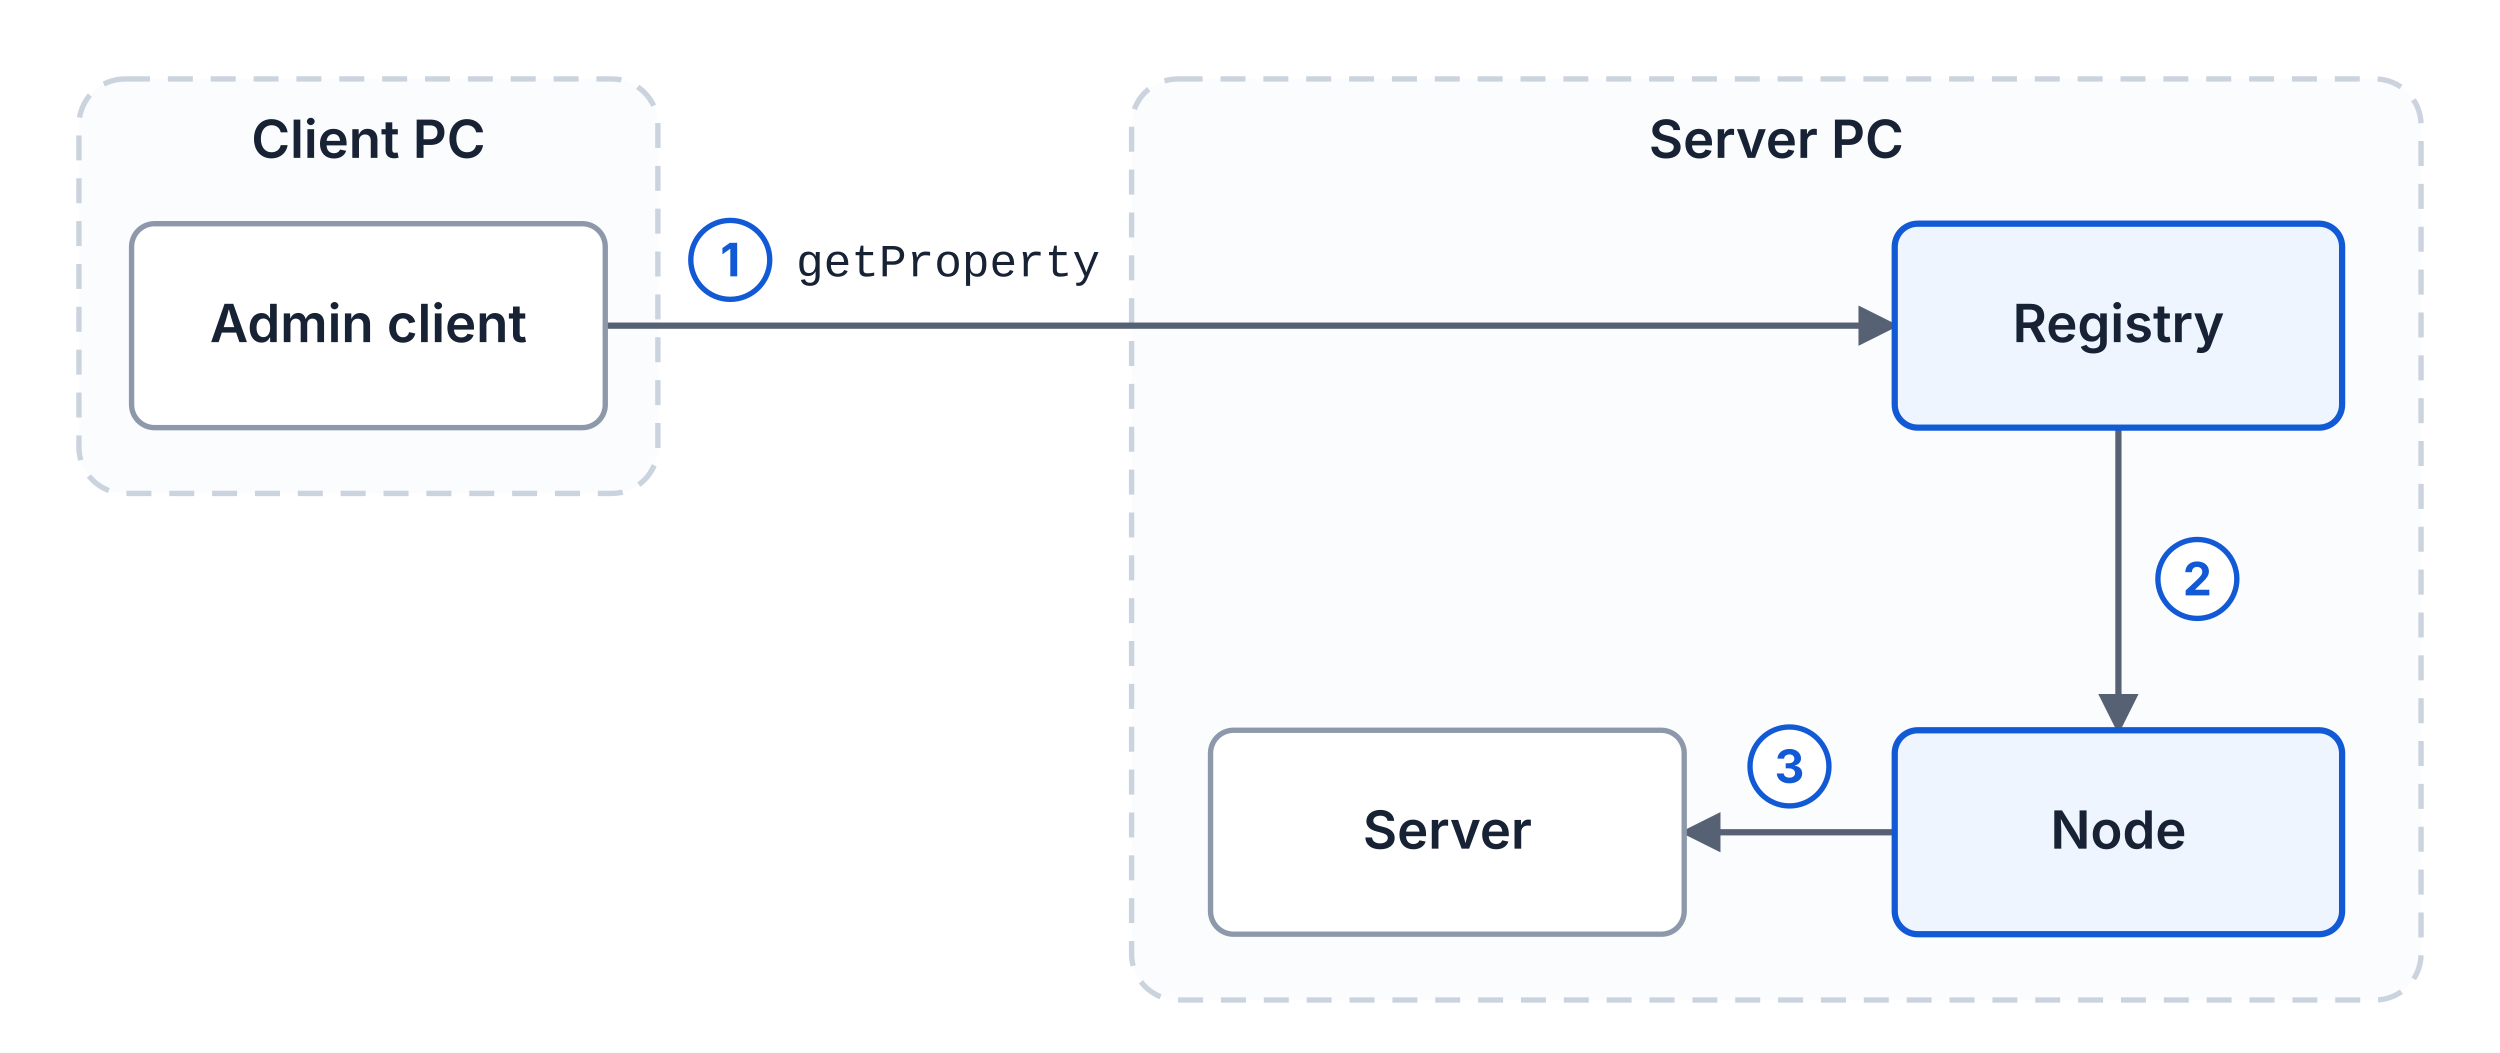
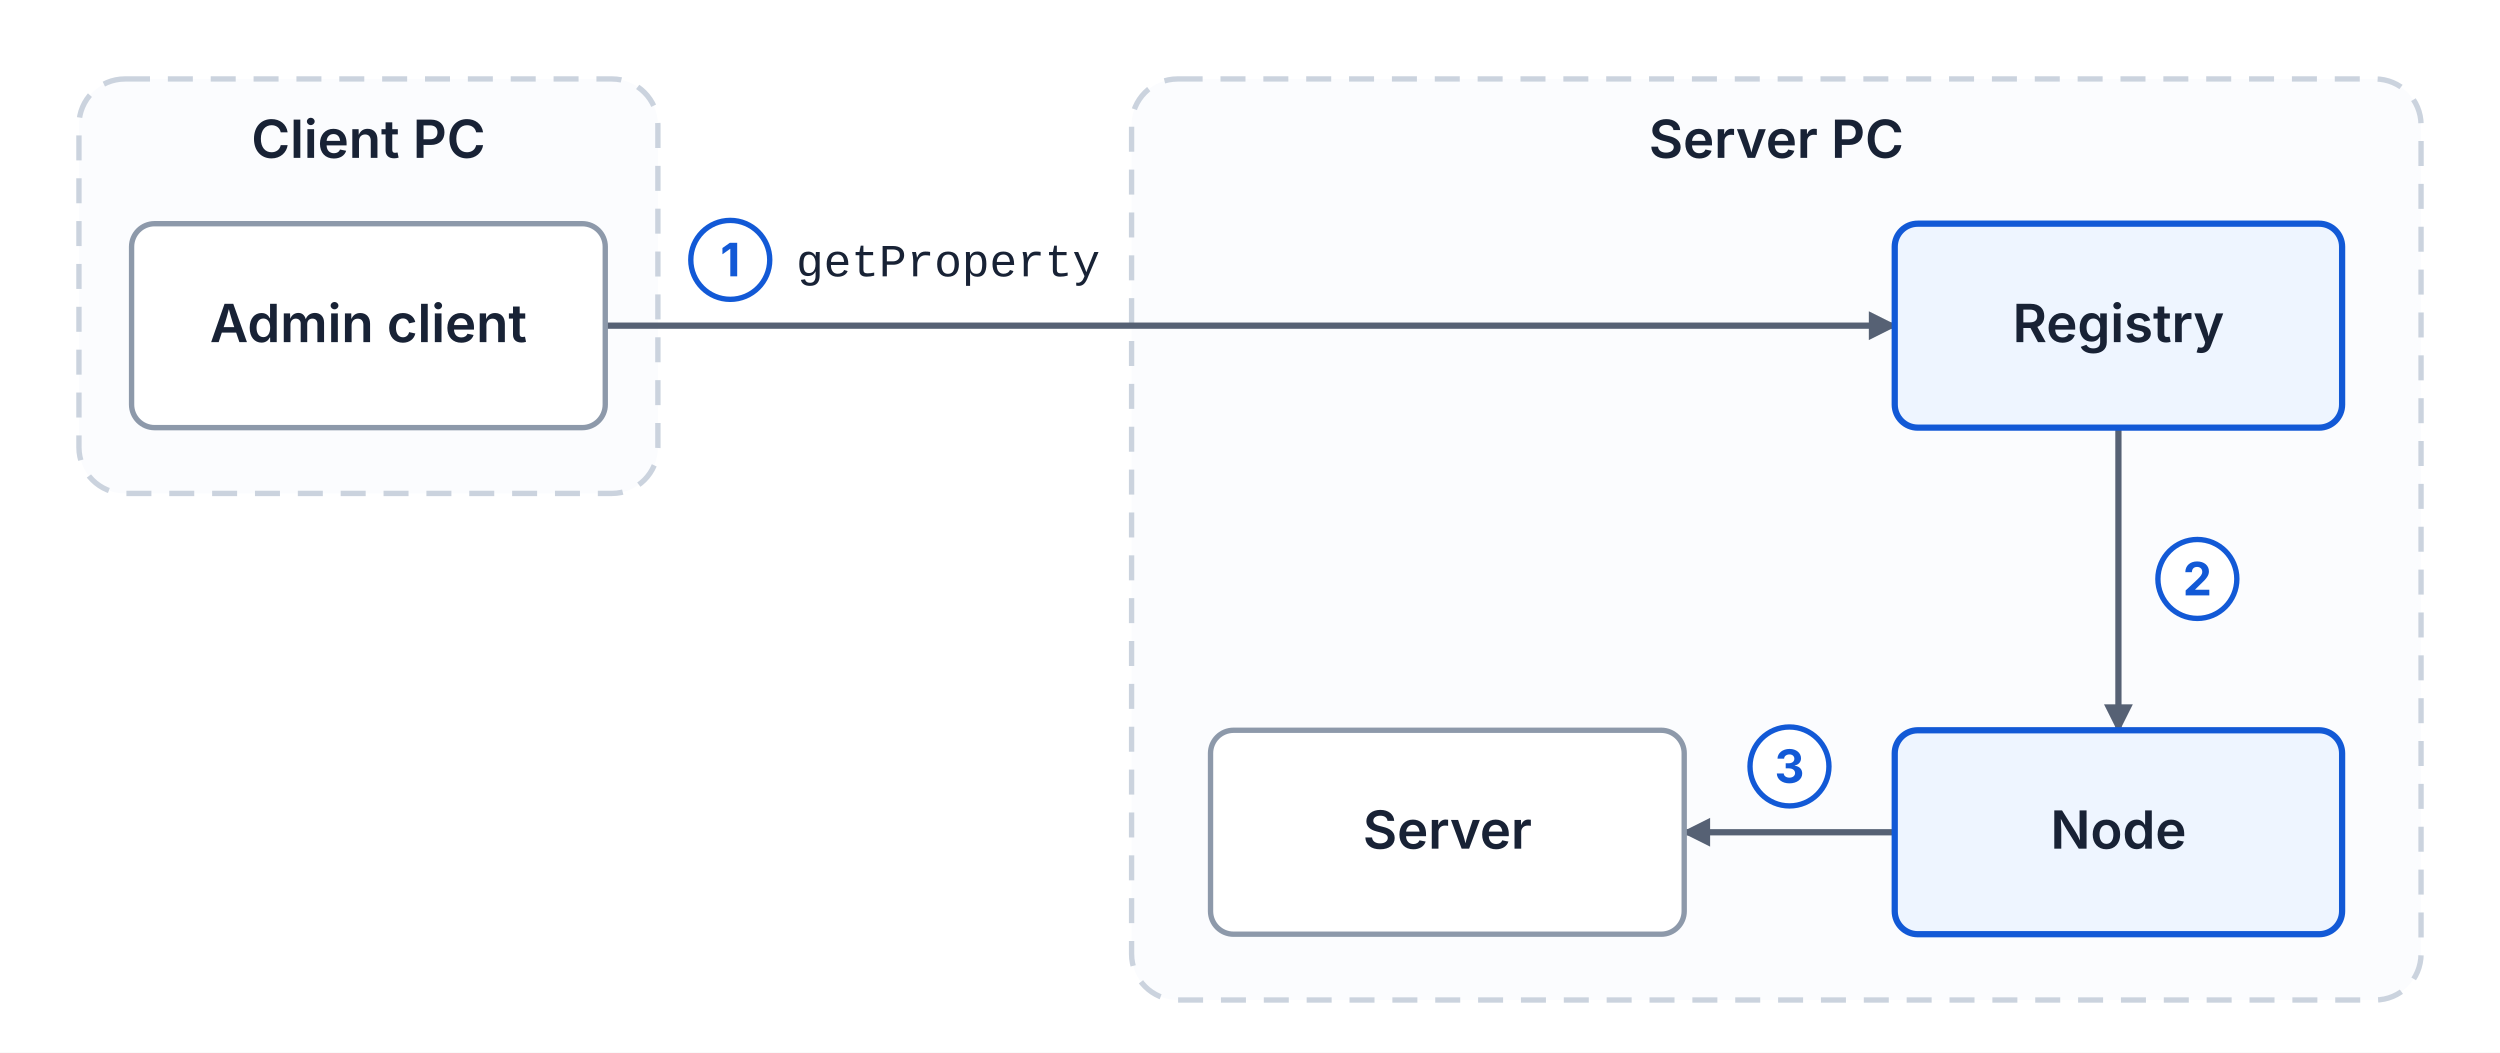
<svg xmlns="http://www.w3.org/2000/svg" width="700" height="294.74" viewBox="0 0 760 320" role="img" aria-labelledby="title description">
  <defs>
-     <marker id="arrow" viewBox="0 0 8 8" refX="7.2" refY="4" markerWidth="7" markerHeight="7" orient="auto-start-reverse">
+     <marker id="arrow" viewBox="0 0 8 8" refX="7.2" refY="4" markerWidth="5" markerHeight="5" orient="auto-start-reverse">
      <path d="M 0 0 L 8 4 L 0 8 Z" fill="#566174" />
    </marker>
    <g id="step-badge-shape">
      <circle class="step-badge" cx="0" cy="0" r="12" vector-effect="non-scaling-stroke" />
    </g>
  </defs>
  <style>
    text {
      fill: #182235;
      font-family: Inter, ui-sans-serif, system-ui, -apple-system, BlinkMacSystemFont, "Segoe UI", sans-serif;
    }

    .process-boundary {
      fill: #fbfcfe;
      stroke: #cbd3de;
      stroke-dasharray: 7 5;
      stroke-width: 1.5;
    }

    .component {
      fill: #ffffff;
      stroke: #8d99aa;
      stroke-width: 1.5;
    }

    .service {
      fill: #eef5ff;
      stroke: #1259d6;
      stroke-width: 1.75;
    }

    .connector {
      fill: none;
      stroke: #566174;
      stroke-linecap: round;
      stroke-linejoin: round;
      stroke-width: 1.75;
    }

    .one-way,
    .callback {
      marker-end: url(#arrow);
    }

    .callback {
      stroke-dasharray: 6 4;
    }

    .label-knockout {
      fill: #ffffff;
    }

    .process-title,
    .component-label {
      font-size: 16px;
      font-weight: 600;
      text-anchor: middle;
    }

    .connector-label {
      fill: #182235;
      font-size: 14px;
      font-weight: 500;
    }

    .code {
      font-family: ui-monospace, SFMono-Regular, Menlo, Monaco, Consolas, "Liberation Mono", monospace;
    }

    .step-badge {
      fill: #ffffff;
      stroke: #1259d6;
      stroke-width: 1.5;
    }

    .step-number {
      fill: #1259d6;
      font-size: 14px;
      font-weight: 700;
      text-anchor: middle;
    }
  </style>
  <rect width="760" height="320" fill="#ffffff" />
  <g id="boundaries" aria-hidden="true">
    <rect class="process-boundary" x="24" y="24" width="176" height="126" rx="14" vector-effect="non-scaling-stroke" />
    <rect class="process-boundary" x="344" y="24" width="392" height="280" rx="14" vector-effect="non-scaling-stroke" />
  </g>
  <g id="connectors" aria-hidden="true">
    <path class="connector one-way" d="M 184 99 H 576" vector-effect="non-scaling-stroke" />
    <path class="connector one-way" d="M 644 130 V 222" vector-effect="non-scaling-stroke" />
    <path class="connector one-way" d="M 576 253 H 512" vector-effect="non-scaling-stroke" />
  </g>
  <g id="components" aria-hidden="true">
    <rect class="component" x="40" y="68" width="144" height="62" rx="7" vector-effect="non-scaling-stroke" />
    <rect class="service" x="576" y="68" width="136" height="62" rx="7" vector-effect="non-scaling-stroke" />
    <rect class="component" x="368" y="222" width="144" height="62" rx="7" vector-effect="non-scaling-stroke" />
    <rect class="service" x="576" y="222" width="136" height="62" rx="7" vector-effect="non-scaling-stroke" />
  </g>
  <g id="labels">
    <text class="process-title" x="112" y="48">Client PC</text>
    <text class="component-label" x="112" y="104">Admin client</text>
    <text class="process-title" x="540" y="48">Server PC</text>
    <text class="component-label" x="644" y="104">Registry</text>
    <text class="component-label" x="440" y="258">Server</text>
    <text class="component-label" x="644" y="258">Node</text>
    <use href="#step-badge-shape" transform="translate(222 79)" />
    <text class="step-number" x="222" y="84">1</text>
    <text class="connector-label code" x="242" y="84">getProperty</text>
    <use href="#step-badge-shape" transform="translate(668 176)" />
    <text class="step-number" x="668" y="181">2</text>
    <use href="#step-badge-shape" transform="translate(544 233)" />
    <text class="step-number" x="544" y="238">3</text>
  </g>
</svg>
